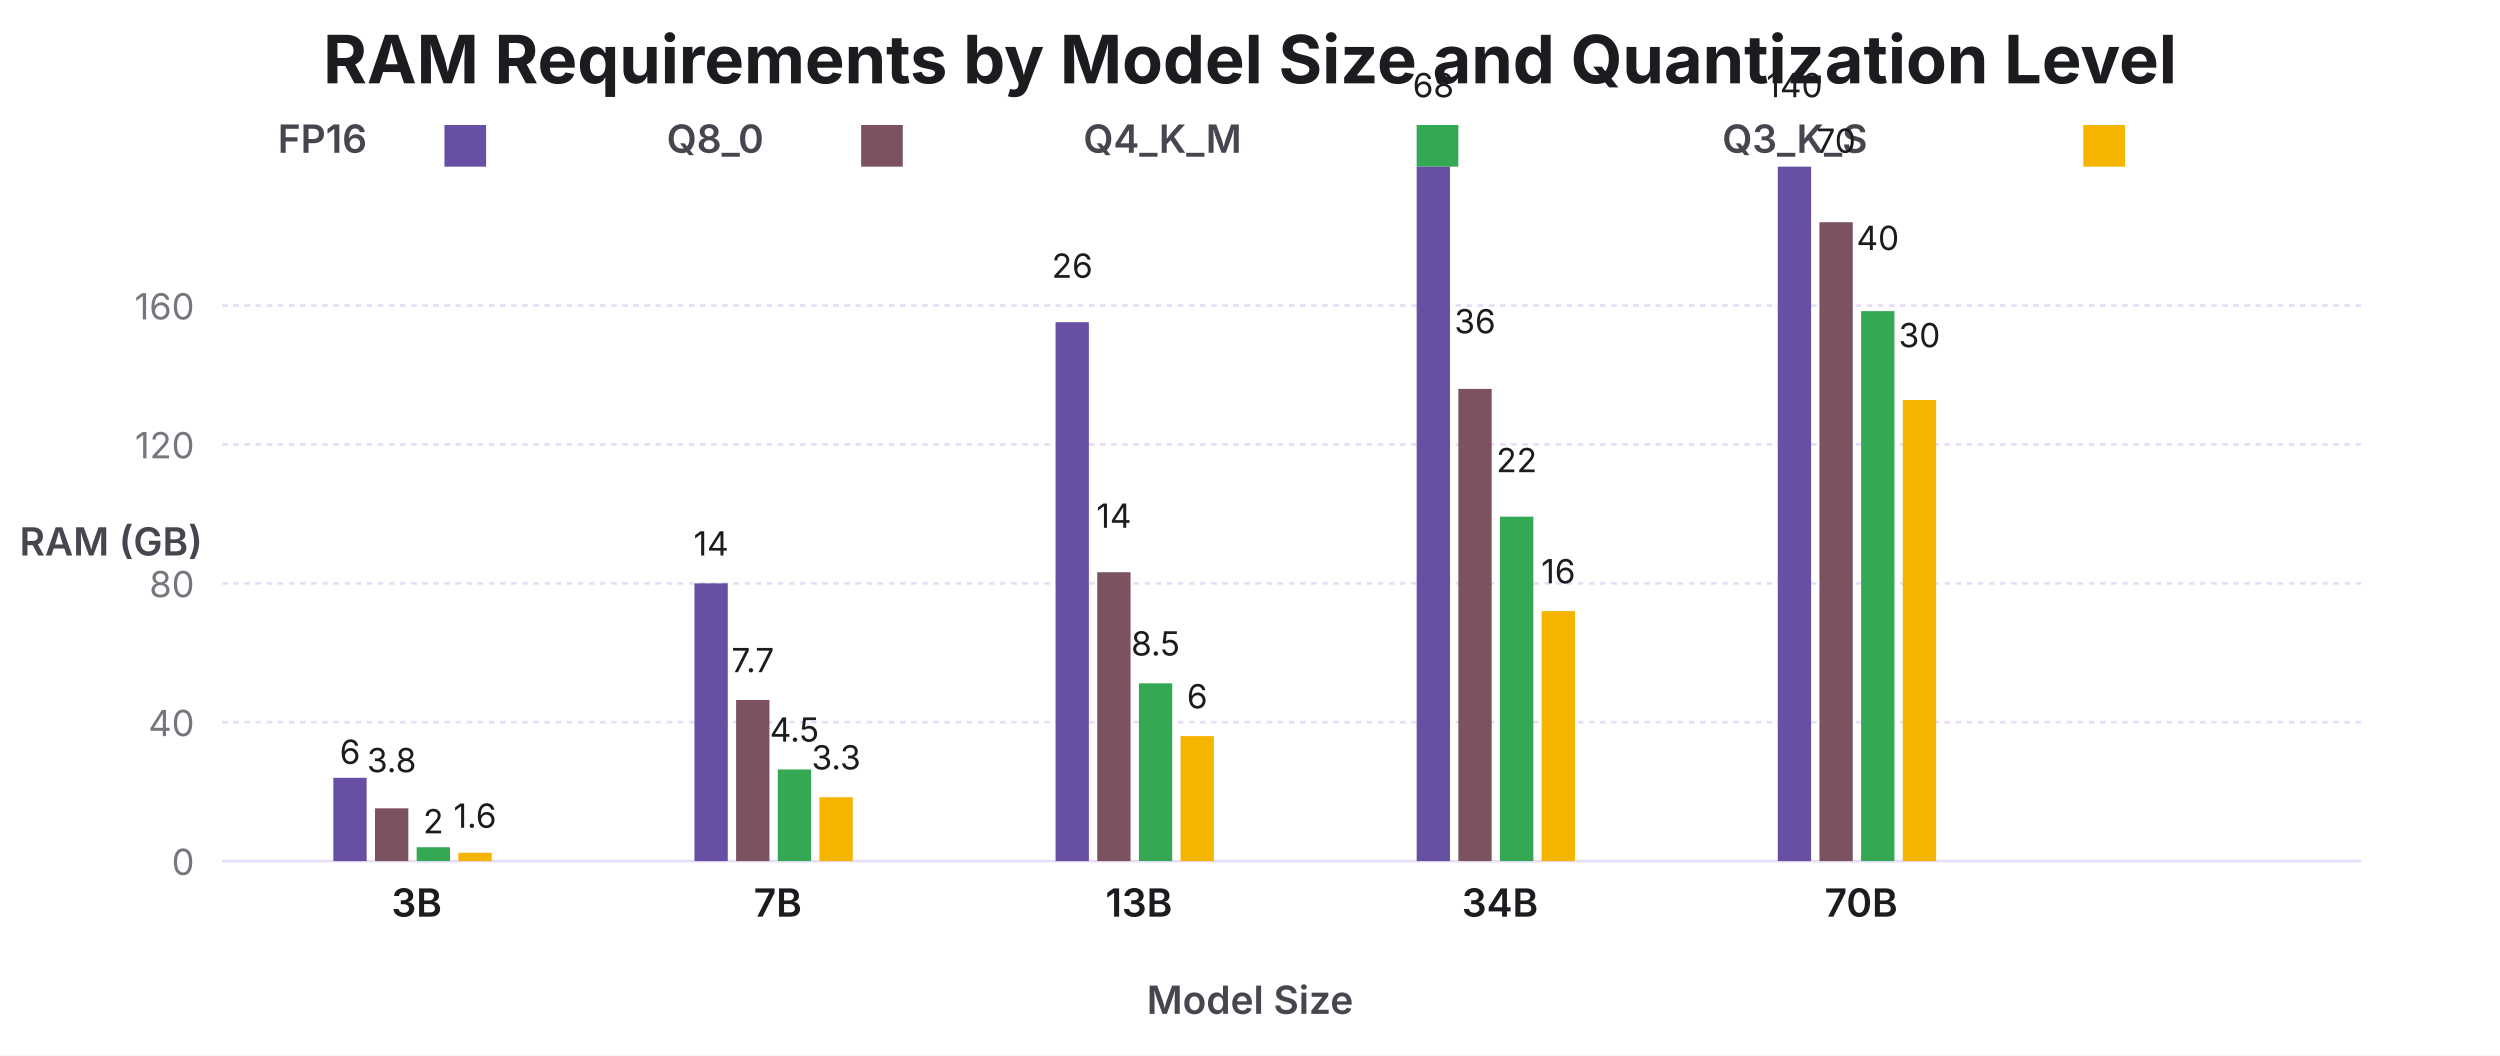
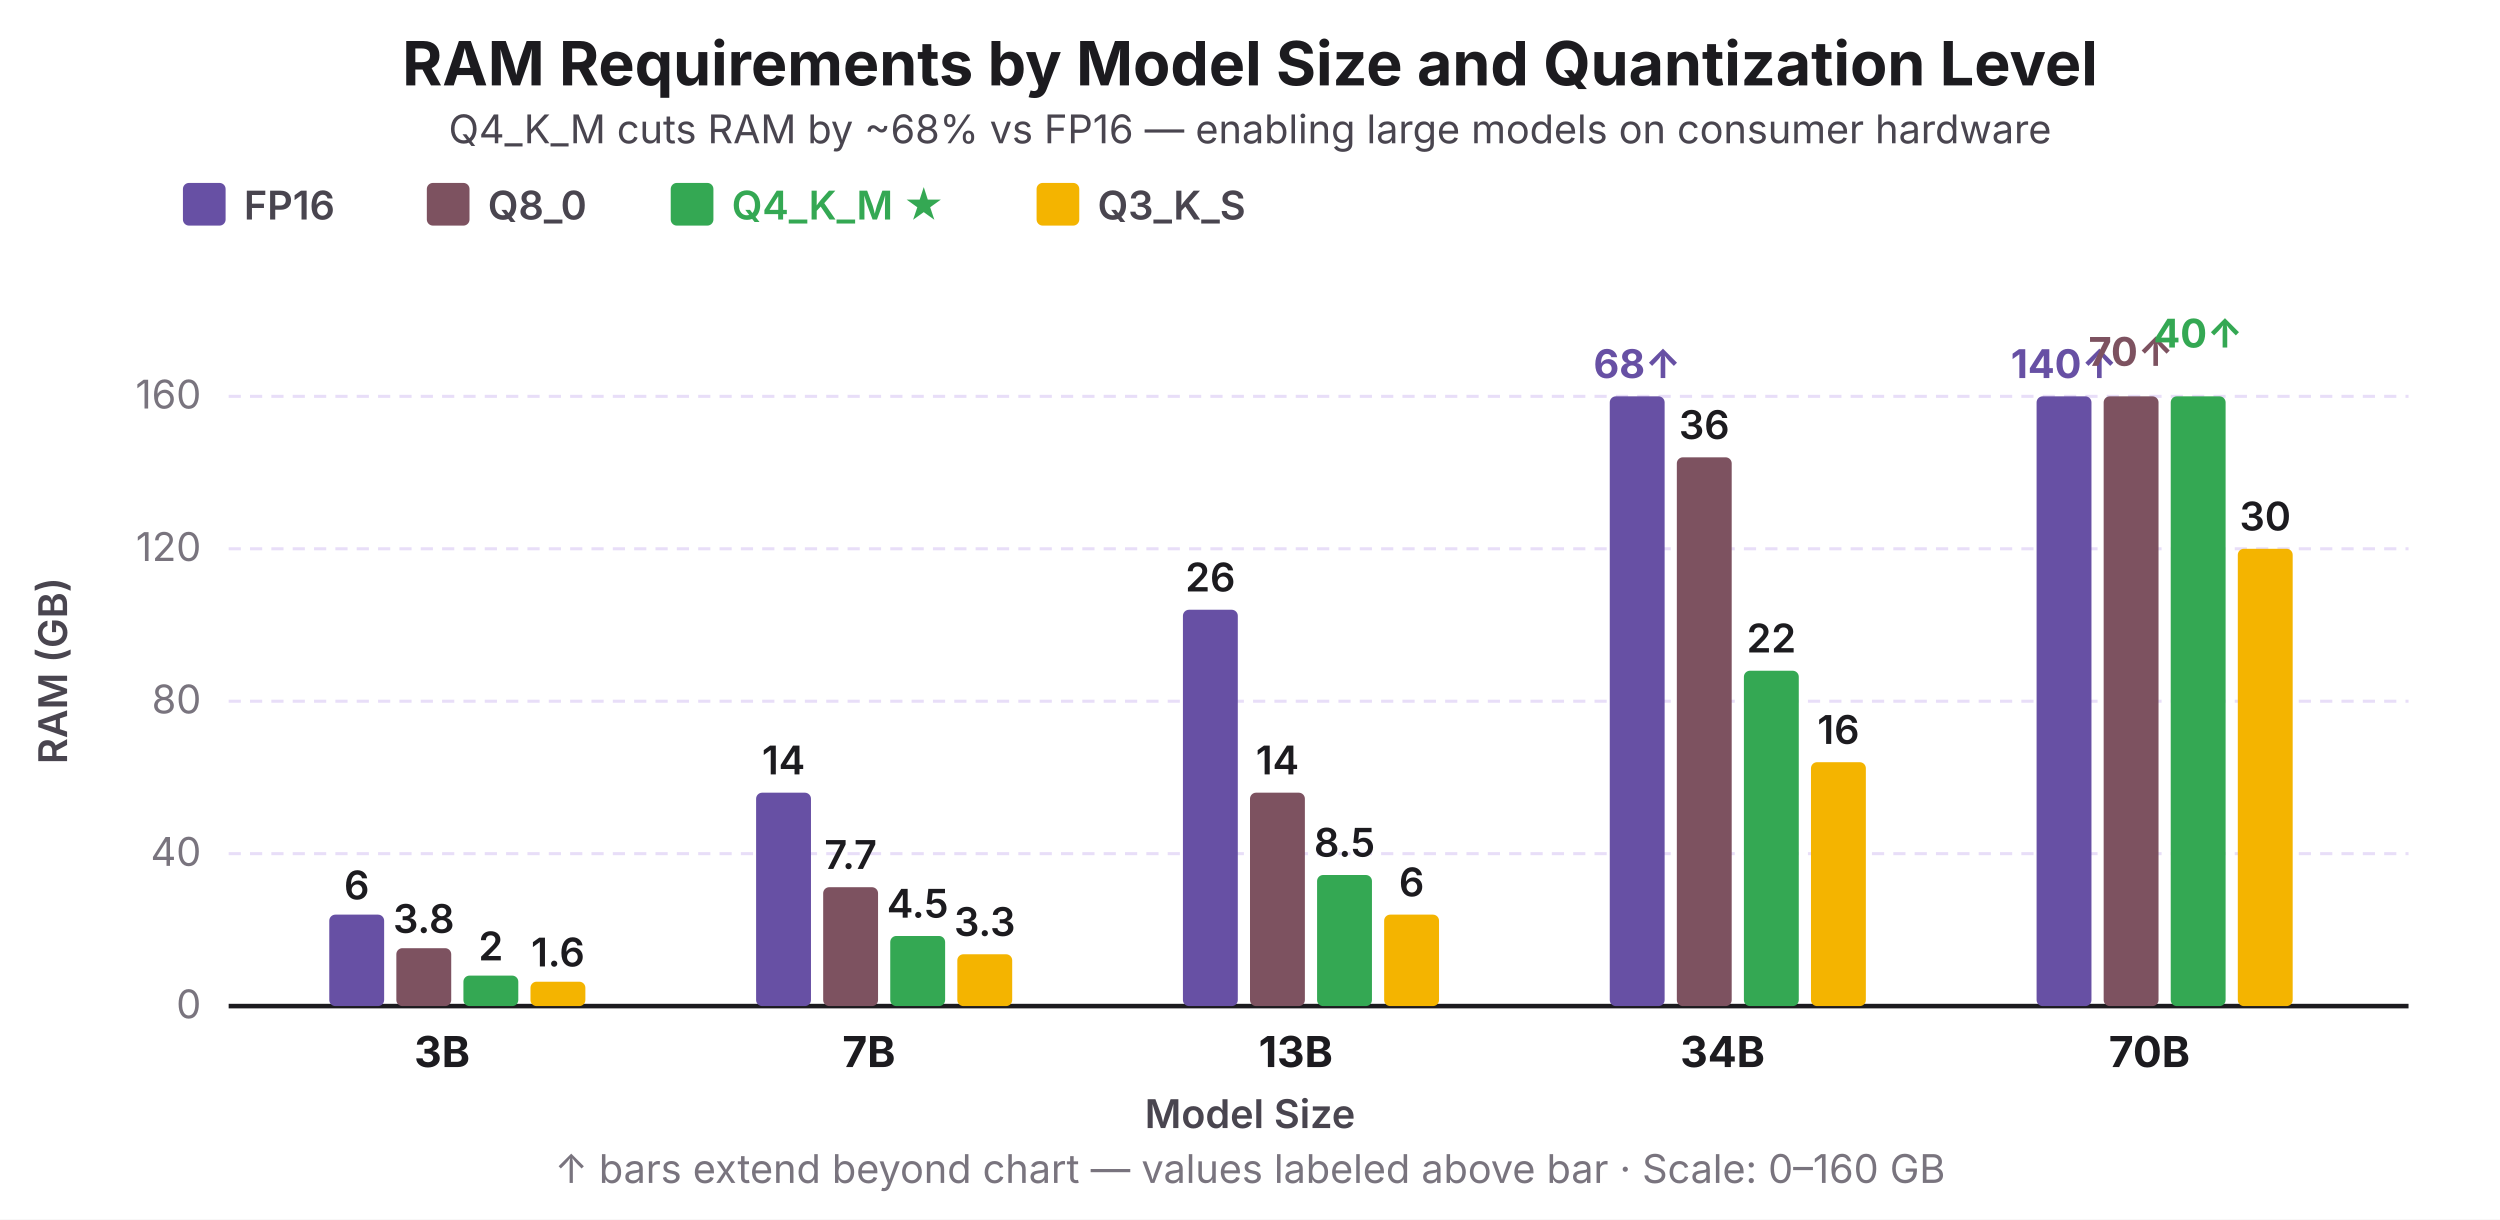
- <svg xmlns="http://www.w3.org/2000/svg" viewBox="0 0 900 380">
-   <rect width="900" height="380" fill="#FFFFFF" />
-   <text x="450" y="30" font-family="system-ui, -apple-system, sans-serif" font-size="24" font-weight="700" fill="#1C1B1F" text-anchor="middle">
-     RAM Requirements by Model Size and Quantization Level
-   </text>
-   <text x="100" y="55" font-family="system-ui, -apple-system, sans-serif" font-size="14" font-weight="600" fill="#49454F">FP16</text>
-   <rect x="160" y="45" width="15" height="15" fill="#6750A4" />
-   <text x="240" y="55" font-family="system-ui, -apple-system, sans-serif" font-size="14" font-weight="600" fill="#49454F">Q8_0</text>
-   <rect x="310" y="45" width="15" height="15" fill="#7D5260" />
-   <text x="390" y="55" font-family="system-ui, -apple-system, sans-serif" font-size="14" font-weight="600" fill="#49454F">Q4_K_M</text>
-   <rect x="510" y="45" width="15" height="15" fill="#34A853" />
-   <text x="620" y="55" font-family="system-ui, -apple-system, sans-serif" font-size="14" font-weight="600" fill="#49454F">Q3_K_S</text>
-   <rect x="750" y="45" width="15" height="15" fill="#F4B400" />
-   <text x="40" y="200" font-family="system-ui, -apple-system, sans-serif" font-size="14" font-weight="600" fill="#49454F" text-anchor="middle">RAM (GB)</text>
-   <line x1="80" y1="310" x2="850" y2="310" stroke="#E8DEF8" stroke-width="1" />
-   <text x="70" y="315" font-family="system-ui, -apple-system, sans-serif" font-size="13" fill="#79747E" text-anchor="end">0</text>
-   <line x1="80" y1="260" x2="850" y2="260" stroke="#E8DEF8" stroke-width="1" stroke-dasharray="2,2" />
-   <text x="70" y="265" font-family="system-ui, -apple-system, sans-serif" font-size="13" fill="#79747E" text-anchor="end">40</text>
-   <line x1="80" y1="210" x2="850" y2="210" stroke="#E8DEF8" stroke-width="1" stroke-dasharray="2,2" />
-   <text x="70" y="215" font-family="system-ui, -apple-system, sans-serif" font-size="13" fill="#79747E" text-anchor="end">80</text>
-   <line x1="80" y1="160" x2="850" y2="160" stroke="#E8DEF8" stroke-width="1" stroke-dasharray="2,2" />
-   <text x="70" y="165" font-family="system-ui, -apple-system, sans-serif" font-size="13" fill="#79747E" text-anchor="end">120</text>
-   <line x1="80" y1="110" x2="850" y2="110" stroke="#E8DEF8" stroke-width="1" stroke-dasharray="2,2" />
-   <text x="70" y="115" font-family="system-ui, -apple-system, sans-serif" font-size="13" fill="#79747E" text-anchor="end">160</text>
-   <text x="150" y="330" font-family="system-ui, -apple-system, sans-serif" font-size="14" font-weight="600" fill="#1C1B1F" text-anchor="middle">3B</text>
-   <rect x="120" y="280" width="12" height="30" fill="#6750A4" />
-   <text x="126" y="275" font-family="system-ui, -apple-system, sans-serif" font-size="12" fill="#1C1B1F" text-anchor="middle">6</text>
-   <rect x="135" y="291" width="12" height="19" fill="#7D5260" />
-   <text x="141" y="278" font-family="system-ui, -apple-system, sans-serif" font-size="12" fill="#1C1B1F" text-anchor="middle">3.8</text>
-   <rect x="150" y="305" width="12" height="5" fill="#34A853" />
-   <text x="156" y="300" font-family="system-ui, -apple-system, sans-serif" font-size="12" fill="#1C1B1F" text-anchor="middle">2</text>
-   <rect x="165" y="307" width="12" height="3" fill="#F4B400" />
-   <text x="171" y="298" font-family="system-ui, -apple-system, sans-serif" font-size="12" fill="#1C1B1F" text-anchor="middle">1.6</text>
-   <text x="280" y="330" font-family="system-ui, -apple-system, sans-serif" font-size="14" font-weight="600" fill="#1C1B1F" text-anchor="middle">7B</text>
-   <rect x="250" y="210" width="12" height="100" fill="#6750A4" />
-   <text x="256" y="200" font-family="system-ui, -apple-system, sans-serif" font-size="12" fill="#1C1B1F" text-anchor="middle">14</text>
-   <rect x="265" y="252" width="12" height="58" fill="#7D5260" />
-   <text x="271" y="242" font-family="system-ui, -apple-system, sans-serif" font-size="12" fill="#1C1B1F" text-anchor="middle">7.7</text>
-   <rect x="280" y="277" width="12" height="33" fill="#34A853" />
-   <text x="286" y="267" font-family="system-ui, -apple-system, sans-serif" font-size="12" fill="#1C1B1F" text-anchor="middle">4.5</text>
-   <rect x="295" y="287" width="12" height="23" fill="#F4B400" />
-   <text x="301" y="277" font-family="system-ui, -apple-system, sans-serif" font-size="12" fill="#1C1B1F" text-anchor="middle">3.3</text>
-   <text x="410" y="330" font-family="system-ui, -apple-system, sans-serif" font-size="14" font-weight="600" fill="#1C1B1F" text-anchor="middle">13B</text>
-   <rect x="380" y="116" width="12" height="194" fill="#6750A4" />
-   <text x="386" y="100" font-family="system-ui, -apple-system, sans-serif" font-size="12" fill="#1C1B1F" text-anchor="middle">26</text>
-   <rect x="395" y="206" width="12" height="104" fill="#7D5260" />
-   <text x="401" y="190" font-family="system-ui, -apple-system, sans-serif" font-size="12" fill="#1C1B1F" text-anchor="middle">14</text>
-   <rect x="410" y="246" width="12" height="64" fill="#34A853" />
-   <text x="416" y="236" font-family="system-ui, -apple-system, sans-serif" font-size="12" fill="#1C1B1F" text-anchor="middle">8.5</text>
-   <rect x="425" y="265" width="12" height="45" fill="#F4B400" />
-   <text x="431" y="255" font-family="system-ui, -apple-system, sans-serif" font-size="12" fill="#1C1B1F" text-anchor="middle">6</text>
-   <text x="540" y="330" font-family="system-ui, -apple-system, sans-serif" font-size="14" font-weight="600" fill="#1C1B1F" text-anchor="middle">34B</text>
-   <rect x="510" y="60" width="12" height="250" fill="#6750A4" />
-   <text x="516" y="35" font-family="system-ui, -apple-system, sans-serif" font-size="12" fill="#1C1B1F" text-anchor="middle">68</text>
-   <rect x="525" y="140" width="12" height="170" fill="#7D5260" />
-   <text x="531" y="120" font-family="system-ui, -apple-system, sans-serif" font-size="12" fill="#1C1B1F" text-anchor="middle">36</text>
-   <rect x="540" y="186" width="12" height="124" fill="#34A853" />
-   <text x="546" y="170" font-family="system-ui, -apple-system, sans-serif" font-size="12" fill="#1C1B1F" text-anchor="middle">22</text>
-   <rect x="555" y="220" width="12" height="90" fill="#F4B400" />
-   <text x="561" y="210" font-family="system-ui, -apple-system, sans-serif" font-size="12" fill="#1C1B1F" text-anchor="middle">16</text>
-   <text x="670" y="330" font-family="system-ui, -apple-system, sans-serif" font-size="14" font-weight="600" fill="#1C1B1F" text-anchor="middle">70B</text>
-   <rect x="640" y="60" width="12" height="250" fill="#6750A4" />
-   <text x="646" y="35" font-family="system-ui, -apple-system, sans-serif" font-size="12" fill="#1C1B1F" text-anchor="middle">140</text>
-   <rect x="655" y="80" width="12" height="230" fill="#7D5260" />
-   <text x="661" y="55" font-family="system-ui, -apple-system, sans-serif" font-size="12" fill="#1C1B1F" text-anchor="middle">70</text>
-   <rect x="670" y="112" width="12" height="198" fill="#34A853" />
-   <text x="676" y="90" font-family="system-ui, -apple-system, sans-serif" font-size="12" fill="#1C1B1F" text-anchor="middle">40</text>
-   <rect x="685" y="144" width="12" height="166" fill="#F4B400" />
-   <text x="691" y="125" font-family="system-ui, -apple-system, sans-serif" font-size="12" fill="#1C1B1F" text-anchor="middle">30</text>
-   <text x="450" y="365" font-family="system-ui, -apple-system, sans-serif" font-size="14" font-weight="600" fill="#49454F" text-anchor="middle">Model Size</text>
+ <svg xmlns="http://www.w3.org/2000/svg" viewBox="0 0 820 400">
+   <defs>
+     <filter id="shadow">
+       <feDropShadow dx="0" dy="4" stdDeviation="6" flood-opacity="0.08" />
+     </filter>
+   </defs>
+   <rect width="820" height="400" fill="#FFFFFF" />
+   <text x="410" y="28" font-family="system-ui,-apple-system,sans-serif" font-size="20" font-weight="700" fill="#1C1B1F" text-anchor="middle">RAM Requirements by Model Size and Quantization Level</text>
+   <text x="410" y="47" font-family="system-ui,-apple-system,sans-serif" font-size="13" fill="#49454F" text-anchor="middle">Q4_K_M cuts RAM by ~68% vs FP16 — enabling large models on consumer hardware</text>
+   <rect x="60" y="60" width="14" height="14" rx="2" fill="#6750A4" />
+   <text x="80" y="72" font-family="system-ui,-apple-system,sans-serif" font-size="13" font-weight="600" fill="#49454F">FP16</text>
+   <rect x="140" y="60" width="14" height="14" rx="2" fill="#7D5260" />
+   <text x="160" y="72" font-family="system-ui,-apple-system,sans-serif" font-size="13" font-weight="600" fill="#49454F">Q8_0</text>
+   <rect x="220" y="60" width="14" height="14" rx="2" fill="#34A853" />
+   <text x="240" y="72" font-family="system-ui,-apple-system,sans-serif" font-size="13" font-weight="600" fill="#34A853">Q4_K_M ★</text>
+   <rect x="340" y="60" width="14" height="14" rx="2" fill="#F4B400" />
+   <text x="360" y="72" font-family="system-ui,-apple-system,sans-serif" font-size="13" font-weight="600" fill="#49454F">Q3_K_S</text>
+   <text x="22" y="220" font-family="system-ui,-apple-system,sans-serif" font-size="13" font-weight="600" fill="#49454F" text-anchor="middle" transform="rotate(-90,22,220)">RAM (GB)</text>
+   <line x1="75" y1="330" x2="790" y2="330" stroke="#1C1B1F" stroke-width="1.5" />
+   <line x1="75" y1="280" x2="790" y2="280" stroke="#E8DEF8" stroke-width="1" stroke-dasharray="4,3" />
+   <text x="66" y="284" font-family="system-ui,-apple-system,sans-serif" font-size="13" fill="#79747E" text-anchor="end">40</text>
+   <line x1="75" y1="230" x2="790" y2="230" stroke="#E8DEF8" stroke-width="1" stroke-dasharray="4,3" />
+   <text x="66" y="234" font-family="system-ui,-apple-system,sans-serif" font-size="13" fill="#79747E" text-anchor="end">80</text>
+   <line x1="75" y1="180" x2="790" y2="180" stroke="#E8DEF8" stroke-width="1" stroke-dasharray="4,3" />
+   <text x="66" y="184" font-family="system-ui,-apple-system,sans-serif" font-size="13" fill="#79747E" text-anchor="end">120</text>
+   <line x1="75" y1="130" x2="790" y2="130" stroke="#E8DEF8" stroke-width="1" stroke-dasharray="4,3" />
+   <text x="66" y="134" font-family="system-ui,-apple-system,sans-serif" font-size="13" fill="#79747E" text-anchor="end">160</text>
+   <text x="66" y="334" font-family="system-ui,-apple-system,sans-serif" font-size="13" fill="#79747E" text-anchor="end">0</text>
+   <text x="145" y="350" font-family="system-ui,-apple-system,sans-serif" font-size="14" font-weight="700" fill="#1C1B1F" text-anchor="middle">3B</text>
+   <rect x="108" y="300" width="18" height="30" rx="2" fill="#6750A4" />
+   <text x="117" y="295" font-family="system-ui,-apple-system,sans-serif" font-size="13" fill="#1C1B1F" text-anchor="middle" font-weight="600">6</text>
+   <rect x="130" y="311" width="18" height="19" rx="2" fill="#7D5260" />
+   <text x="139" y="306" font-family="system-ui,-apple-system,sans-serif" font-size="13" fill="#1C1B1F" text-anchor="middle" font-weight="600">3.8</text>
+   <rect x="152" y="320" width="18" height="10" rx="2" fill="#34A853" />
+   <text x="161" y="315" font-family="system-ui,-apple-system,sans-serif" font-size="13" fill="#1C1B1F" text-anchor="middle" font-weight="600">2</text>
+   <rect x="174" y="322" width="18" height="8" rx="2" fill="#F4B400" />
+   <text x="183" y="317" font-family="system-ui,-apple-system,sans-serif" font-size="13" fill="#1C1B1F" text-anchor="middle" font-weight="600">1.6</text>
+   <text x="285" y="350" font-family="system-ui,-apple-system,sans-serif" font-size="14" font-weight="700" fill="#1C1B1F" text-anchor="middle">7B</text>
+   <rect x="248" y="260" width="18" height="70" rx="2" fill="#6750A4" />
+   <text x="257" y="254" font-family="system-ui,-apple-system,sans-serif" font-size="13" fill="#1C1B1F" text-anchor="middle" font-weight="600">14</text>
+   <rect x="270" y="291" width="18" height="39" rx="2" fill="#7D5260" />
+   <text x="279" y="285" font-family="system-ui,-apple-system,sans-serif" font-size="13" fill="#1C1B1F" text-anchor="middle" font-weight="600">7.7</text>
+   <rect x="292" y="307" width="18" height="23" rx="2" fill="#34A853" />
+   <text x="301" y="301" font-family="system-ui,-apple-system,sans-serif" font-size="13" fill="#1C1B1F" text-anchor="middle" font-weight="600">4.5</text>
+   <rect x="314" y="313" width="18" height="17" rx="2" fill="#F4B400" />
+   <text x="323" y="307" font-family="system-ui,-apple-system,sans-serif" font-size="13" fill="#1C1B1F" text-anchor="middle" font-weight="600">3.3</text>
+   <text x="425" y="350" font-family="system-ui,-apple-system,sans-serif" font-size="14" font-weight="700" fill="#1C1B1F" text-anchor="middle">13B</text>
+   <rect x="388" y="200" width="18" height="130" rx="2" fill="#6750A4" />
+   <text x="397" y="194" font-family="system-ui,-apple-system,sans-serif" font-size="13" fill="#1C1B1F" text-anchor="middle" font-weight="600">26</text>
+   <rect x="410" y="260" width="18" height="70" rx="2" fill="#7D5260" />
+   <text x="419" y="254" font-family="system-ui,-apple-system,sans-serif" font-size="13" fill="#1C1B1F" text-anchor="middle" font-weight="600">14</text>
+   <rect x="432" y="287" width="18" height="43" rx="2" fill="#34A853" />
+   <text x="441" y="281" font-family="system-ui,-apple-system,sans-serif" font-size="13" fill="#1C1B1F" text-anchor="middle" font-weight="600">8.5</text>
+   <rect x="454" y="300" width="18" height="30" rx="2" fill="#F4B400" />
+   <text x="463" y="294" font-family="system-ui,-apple-system,sans-serif" font-size="13" fill="#1C1B1F" text-anchor="middle" font-weight="600">6</text>
+   <text x="565" y="350" font-family="system-ui,-apple-system,sans-serif" font-size="14" font-weight="700" fill="#1C1B1F" text-anchor="middle">34B</text>
+   <rect x="528" y="130" width="18" height="200" rx="2" fill="#6750A4" />
+   <text x="537" y="124" font-family="system-ui,-apple-system,sans-serif" font-size="13" fill="#6750A4" text-anchor="middle" font-weight="700">68↑</text>
+   <rect x="550" y="150" width="18" height="180" rx="2" fill="#7D5260" />
+   <text x="559" y="144" font-family="system-ui,-apple-system,sans-serif" font-size="13" fill="#1C1B1F" text-anchor="middle" font-weight="600">36</text>
+   <rect x="572" y="220" width="18" height="110" rx="2" fill="#34A853" />
+   <text x="581" y="214" font-family="system-ui,-apple-system,sans-serif" font-size="13" fill="#1C1B1F" text-anchor="middle" font-weight="600">22</text>
+   <rect x="594" y="250" width="18" height="80" rx="2" fill="#F4B400" />
+   <text x="603" y="244" font-family="system-ui,-apple-system,sans-serif" font-size="13" fill="#1C1B1F" text-anchor="middle" font-weight="600">16</text>
+   <text x="705" y="350" font-family="system-ui,-apple-system,sans-serif" font-size="14" font-weight="700" fill="#1C1B1F" text-anchor="middle">70B</text>
+   <rect x="668" y="130" width="18" height="200" rx="2" fill="#6750A4" />
+   <text x="677" y="124" font-family="system-ui,-apple-system,sans-serif" font-size="13" fill="#6750A4" text-anchor="middle" font-weight="700">140↑</text>
+   <rect x="690" y="130" width="18" height="200" rx="2" fill="#7D5260" />
+   <text x="699" y="120" font-family="system-ui,-apple-system,sans-serif" font-size="13" fill="#7D5260" text-anchor="middle" font-weight="700">70↑</text>
+   <rect x="712" y="130" width="18" height="200" rx="2" fill="#34A853" />
+   <text x="721" y="114" font-family="system-ui,-apple-system,sans-serif" font-size="13" fill="#34A853" text-anchor="middle" font-weight="700">40↑</text>
+   <rect x="734" y="180" width="18" height="150" rx="2" fill="#F4B400" />
+   <text x="743" y="174" font-family="system-ui,-apple-system,sans-serif" font-size="13" fill="#1C1B1F" text-anchor="middle" font-weight="600">30</text>
+   <text x="410" y="370" font-family="system-ui,-apple-system,sans-serif" font-size="13" font-weight="600" fill="#49454F" text-anchor="middle">Model Size</text>
+   <text x="410" y="388" font-family="system-ui,-apple-system,sans-serif" font-size="13" fill="#79747E" text-anchor="middle">↑ bars extend beyond chart — values labeled above bar  ·  Scale: 0–160 GB</text>
</svg>
